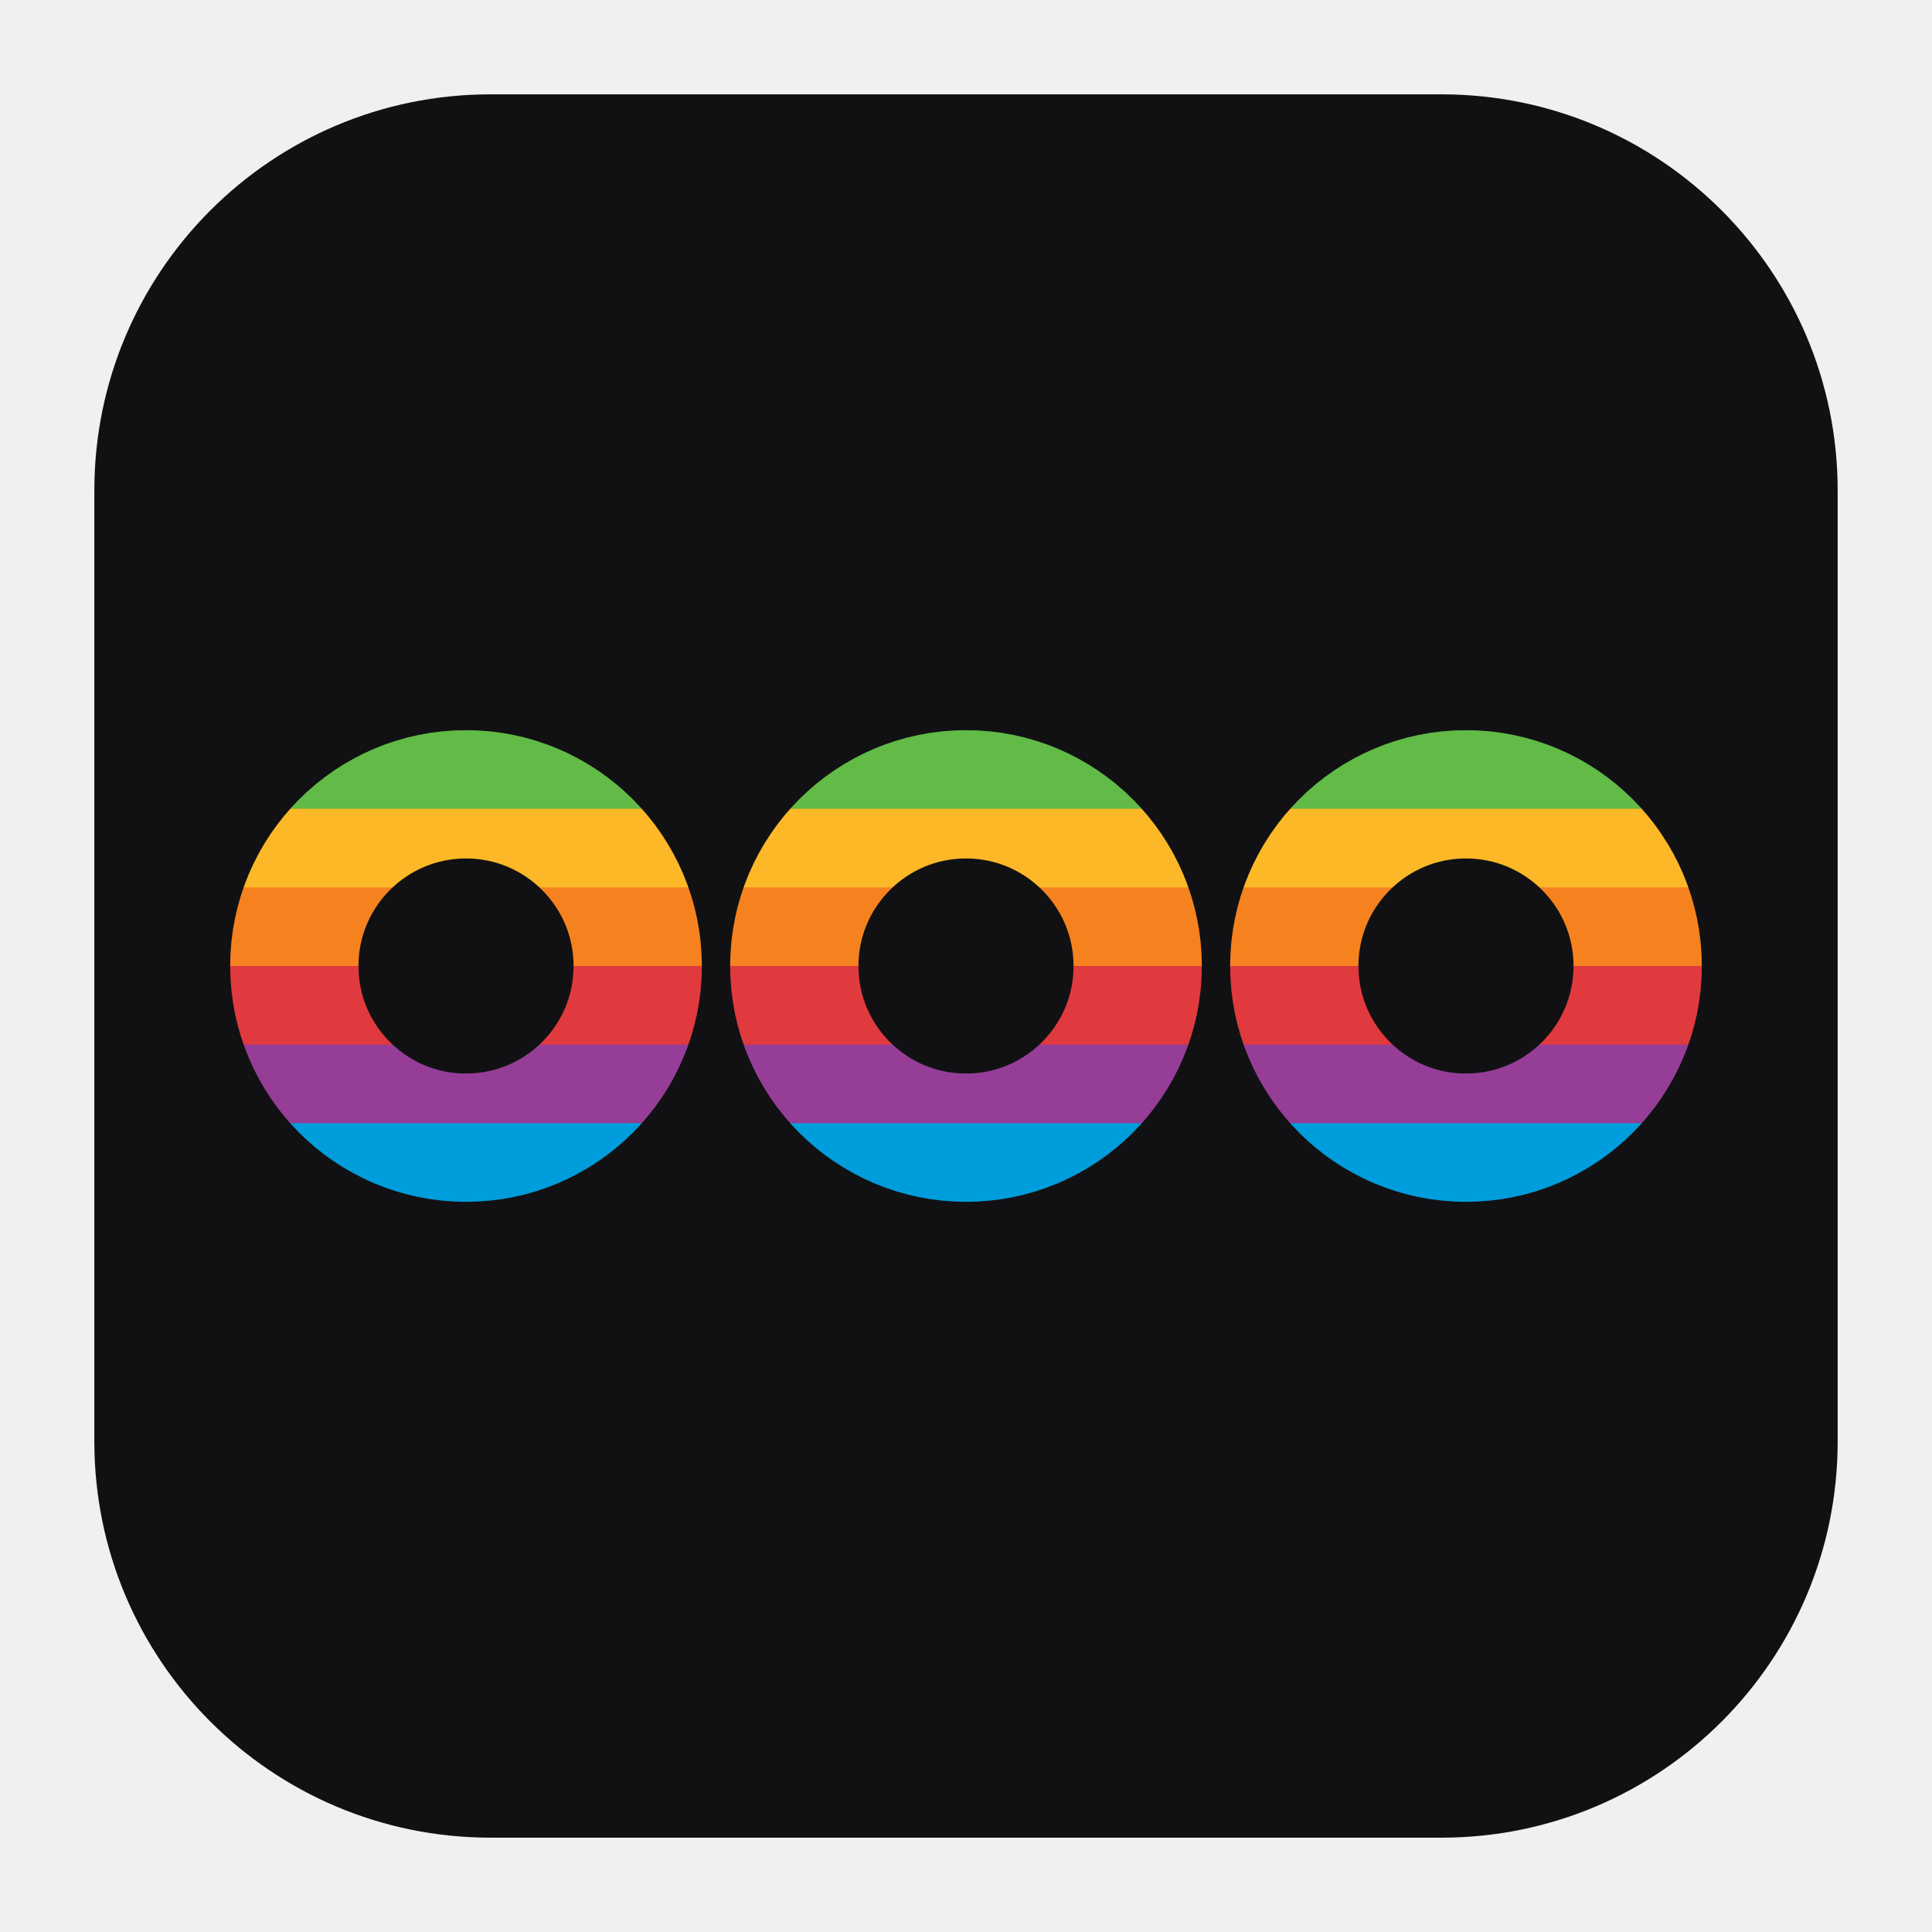
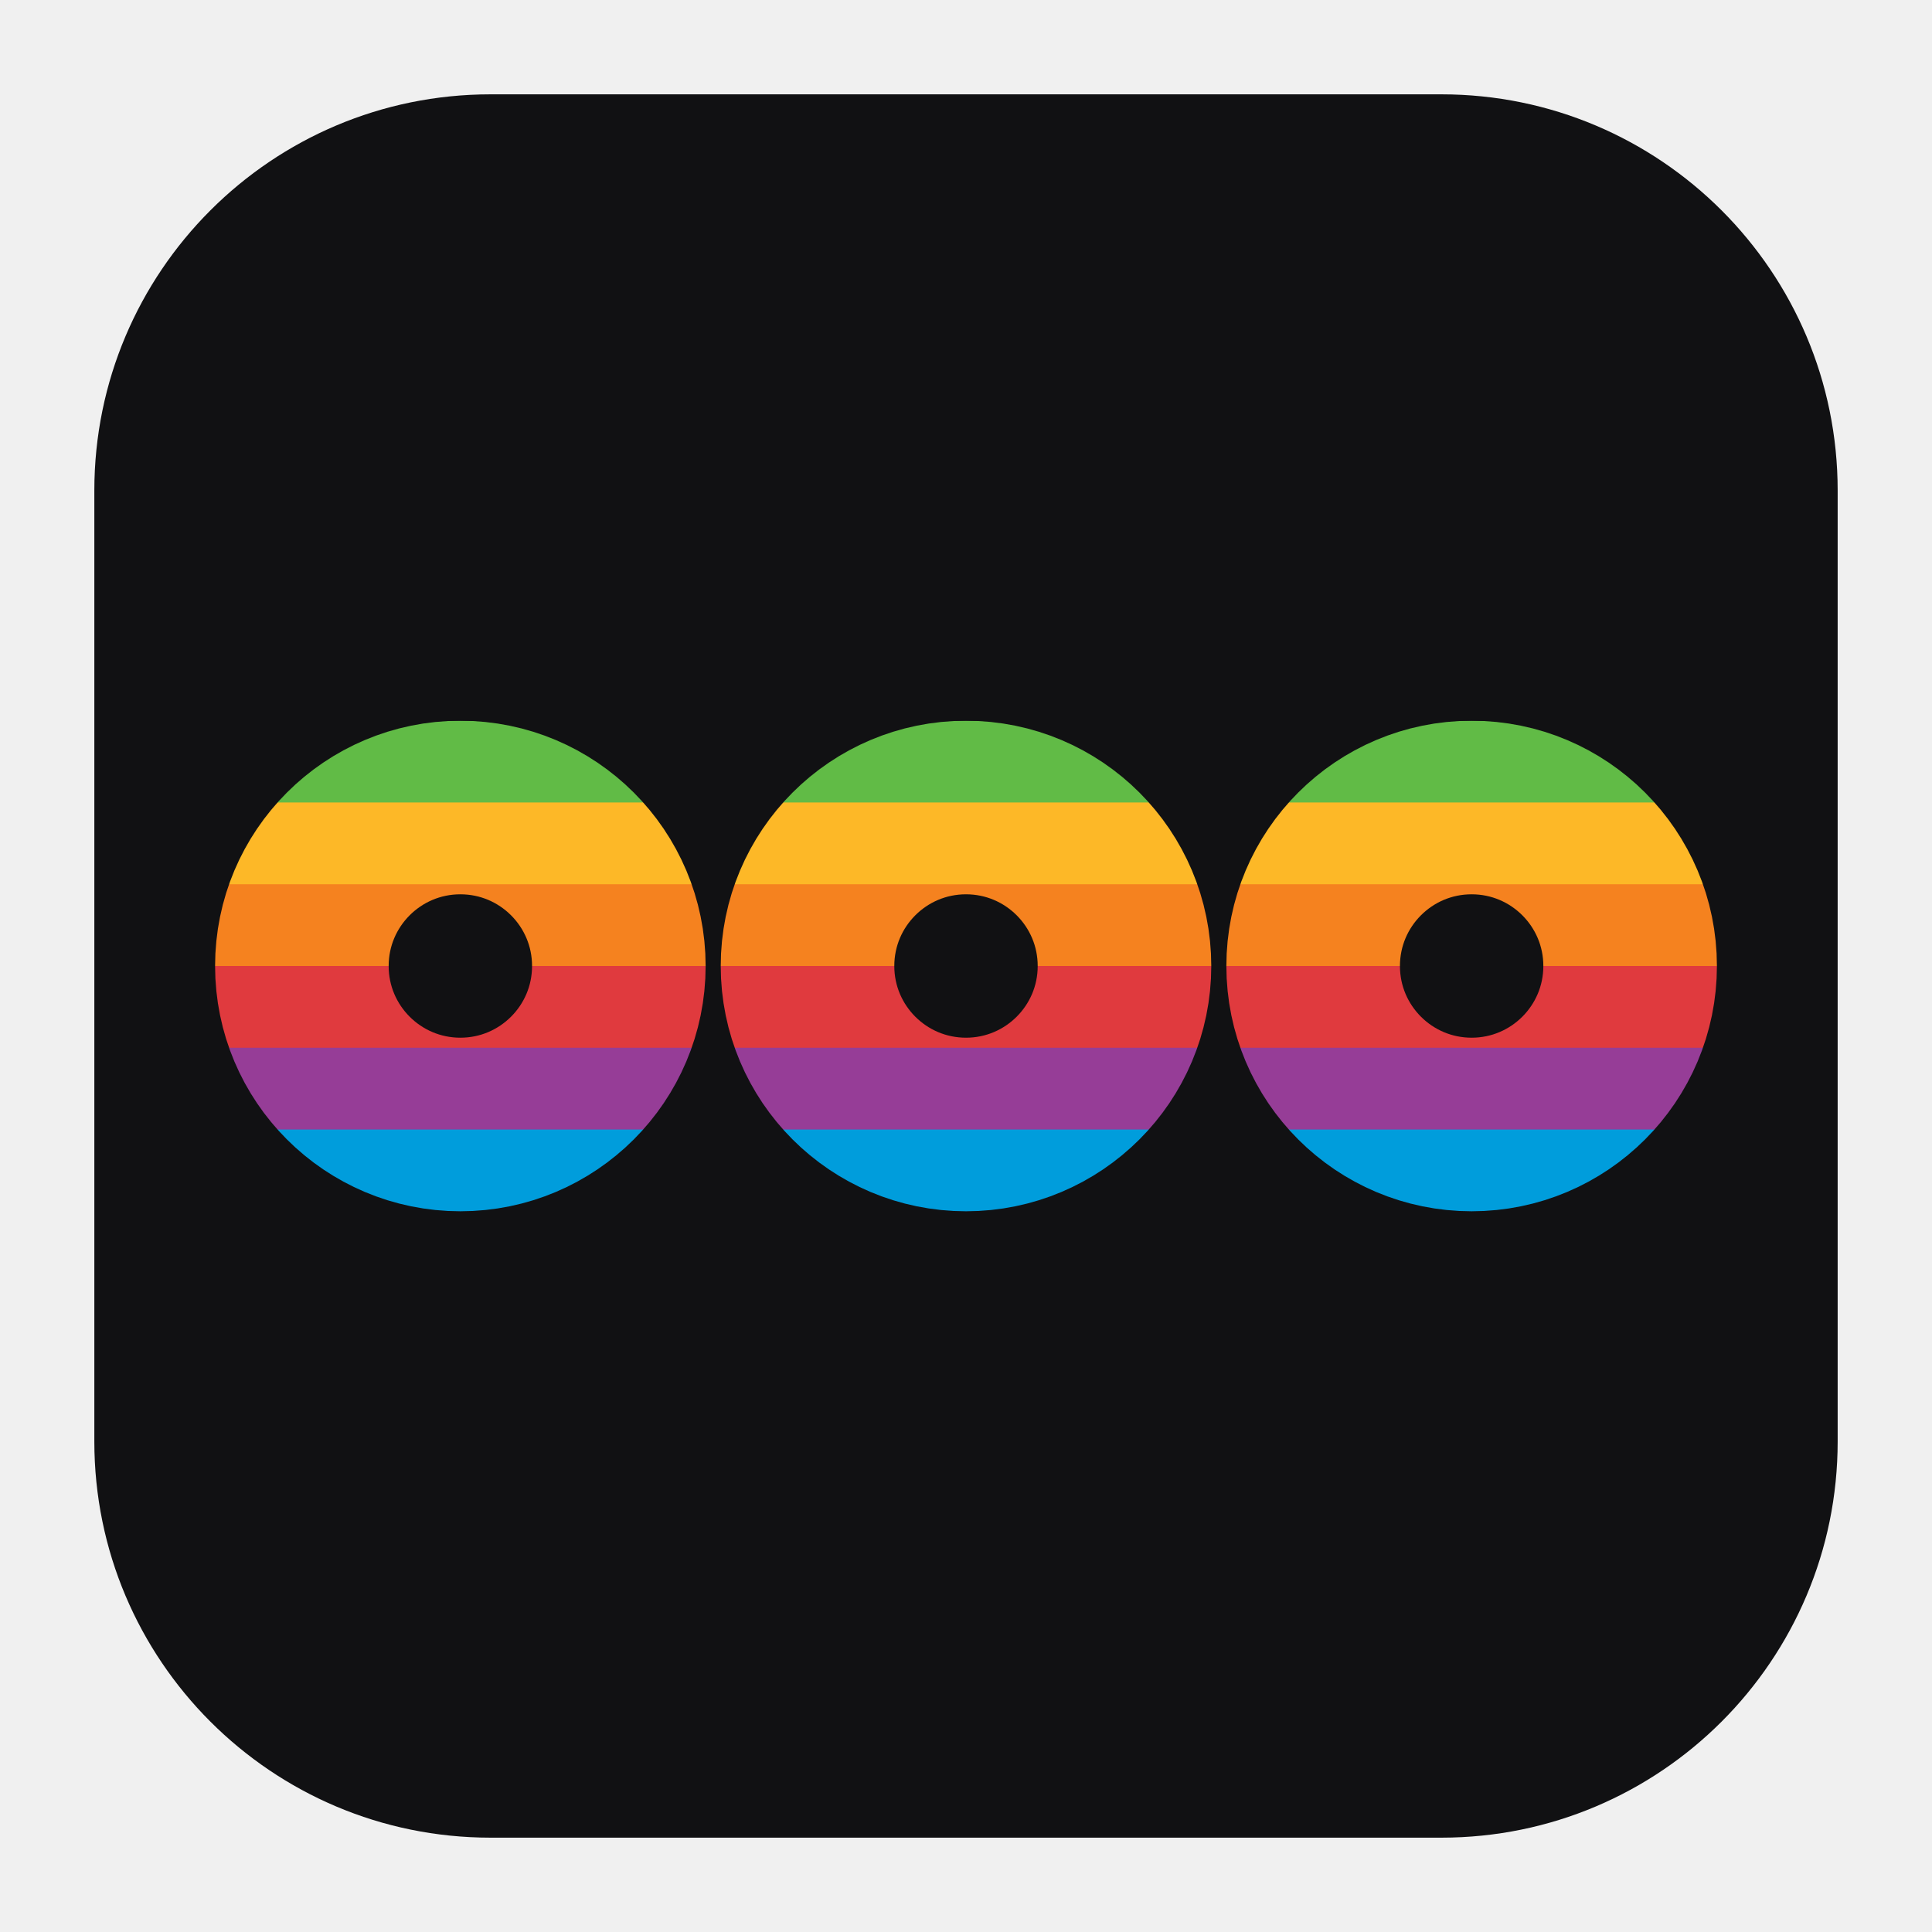
<svg xmlns="http://www.w3.org/2000/svg" viewBox="0 0 1024 1024" width="1024" height="1024">
  <rect x="50" y="50" width="924" height="924" rx="210" fill="#111113" />
  <defs>
    <mask id="o" maskUnits="userSpaceOnUse" x="0" y="0" width="1024" height="1024">
-       <g fill="none" stroke="#fff" stroke-width="68">
-         <circle cx="247" cy="512" r="91" />
-         <circle cx="512" cy="512" r="91" />
-         <circle cx="777" cy="512" r="91" />
+       <g fill="none" stroke="#fff" stroke-width="92">
+         <circle cx="244.0" cy="512" r="84" />
+         <circle cx="512" cy="512" r="84" />
+         <circle cx="780.0" cy="512" r="84" />
      </g>
    </mask>
  </defs>
  <g mask="url(#o)">
-     <rect x="0" y="387.00" width="1024" height="42.17" fill="#61BB46" />
-     <rect x="0" y="428.67" width="1024" height="42.17" fill="#FDB827" />
-     <rect x="0" y="470.33" width="1024" height="42.17" fill="#F5821F" />
-     <rect x="0" y="512.00" width="1024" height="42.17" fill="#E03A3E" />
-     <rect x="0" y="553.67" width="1024" height="42.17" fill="#963D97" />
-     <rect x="0" y="595.33" width="1024" height="42.17" fill="#009DDC" />
+     <rect x="0" y="382.00" width="1024" height="43.83" fill="#61BB46" />
+     <rect x="0" y="425.33" width="1024" height="43.83" fill="#FDB827" />
+     <rect x="0" y="468.67" width="1024" height="43.83" fill="#F5821F" />
+     <rect x="0" y="512.00" width="1024" height="43.83" fill="#E03A3E" />
+     <rect x="0" y="555.33" width="1024" height="43.83" fill="#963D97" />
+     <rect x="0" y="598.67" width="1024" height="43.83" fill="#009DDC" />
  </g>
</svg>
